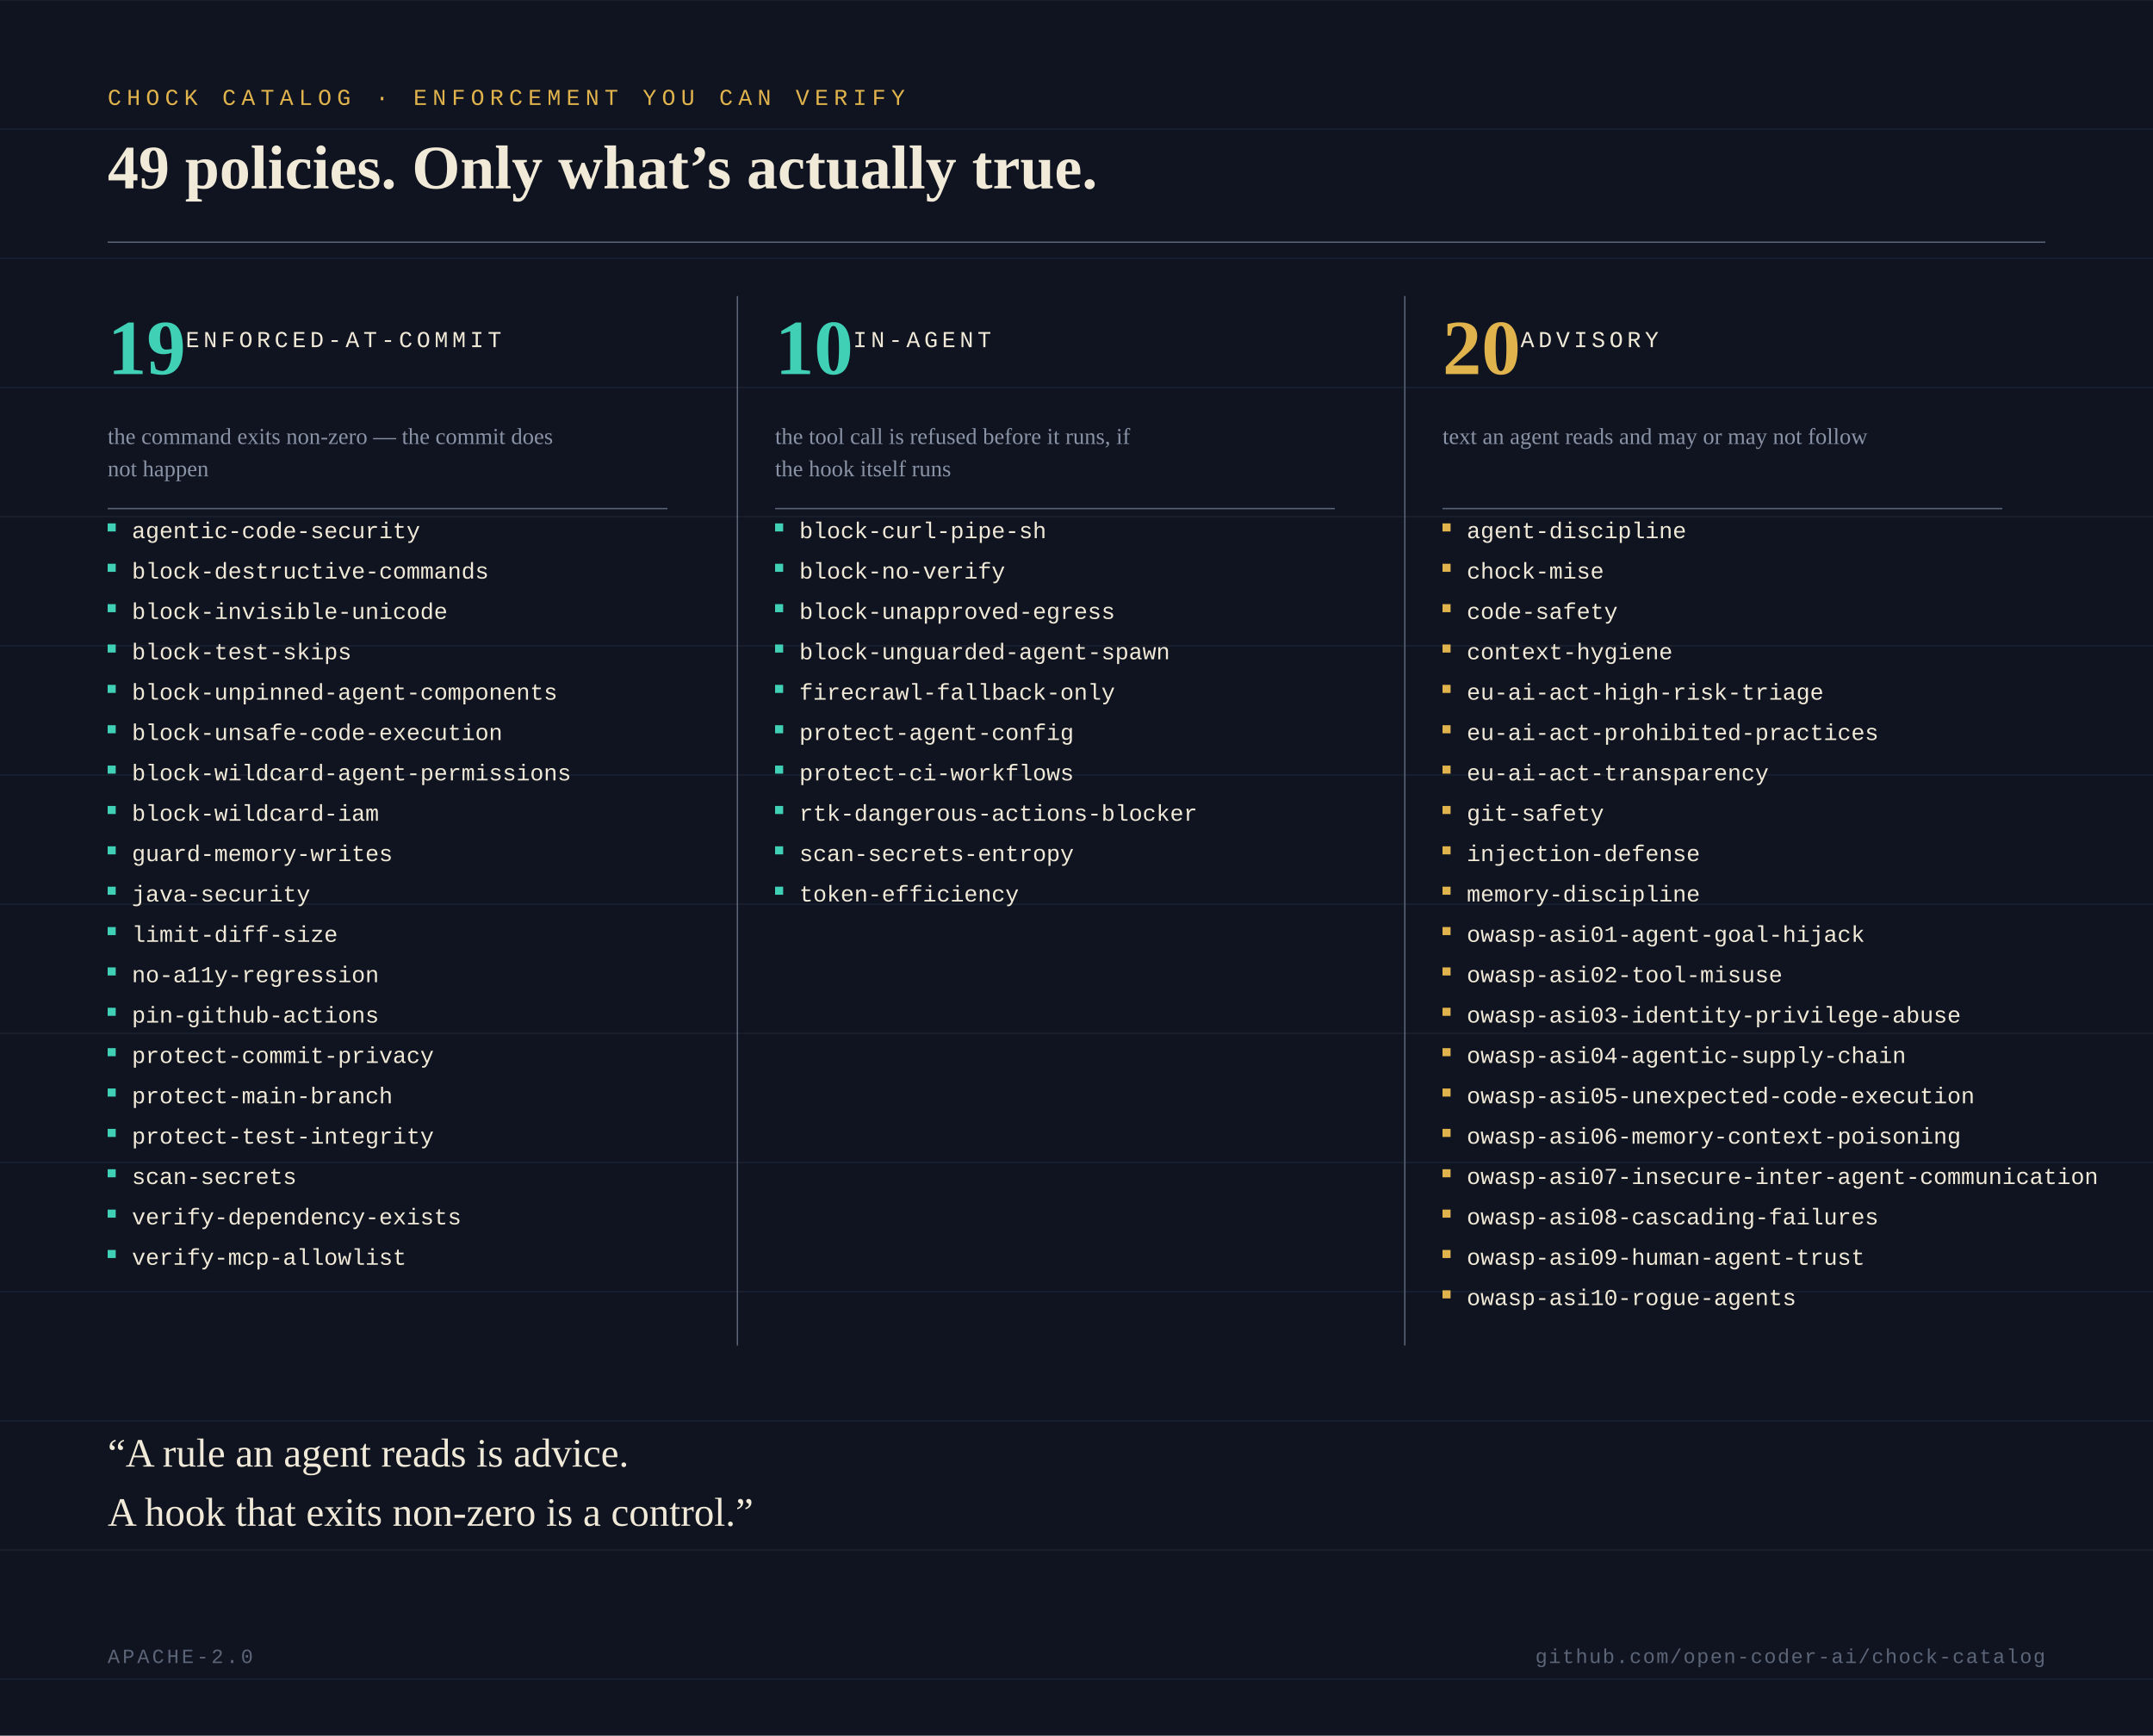
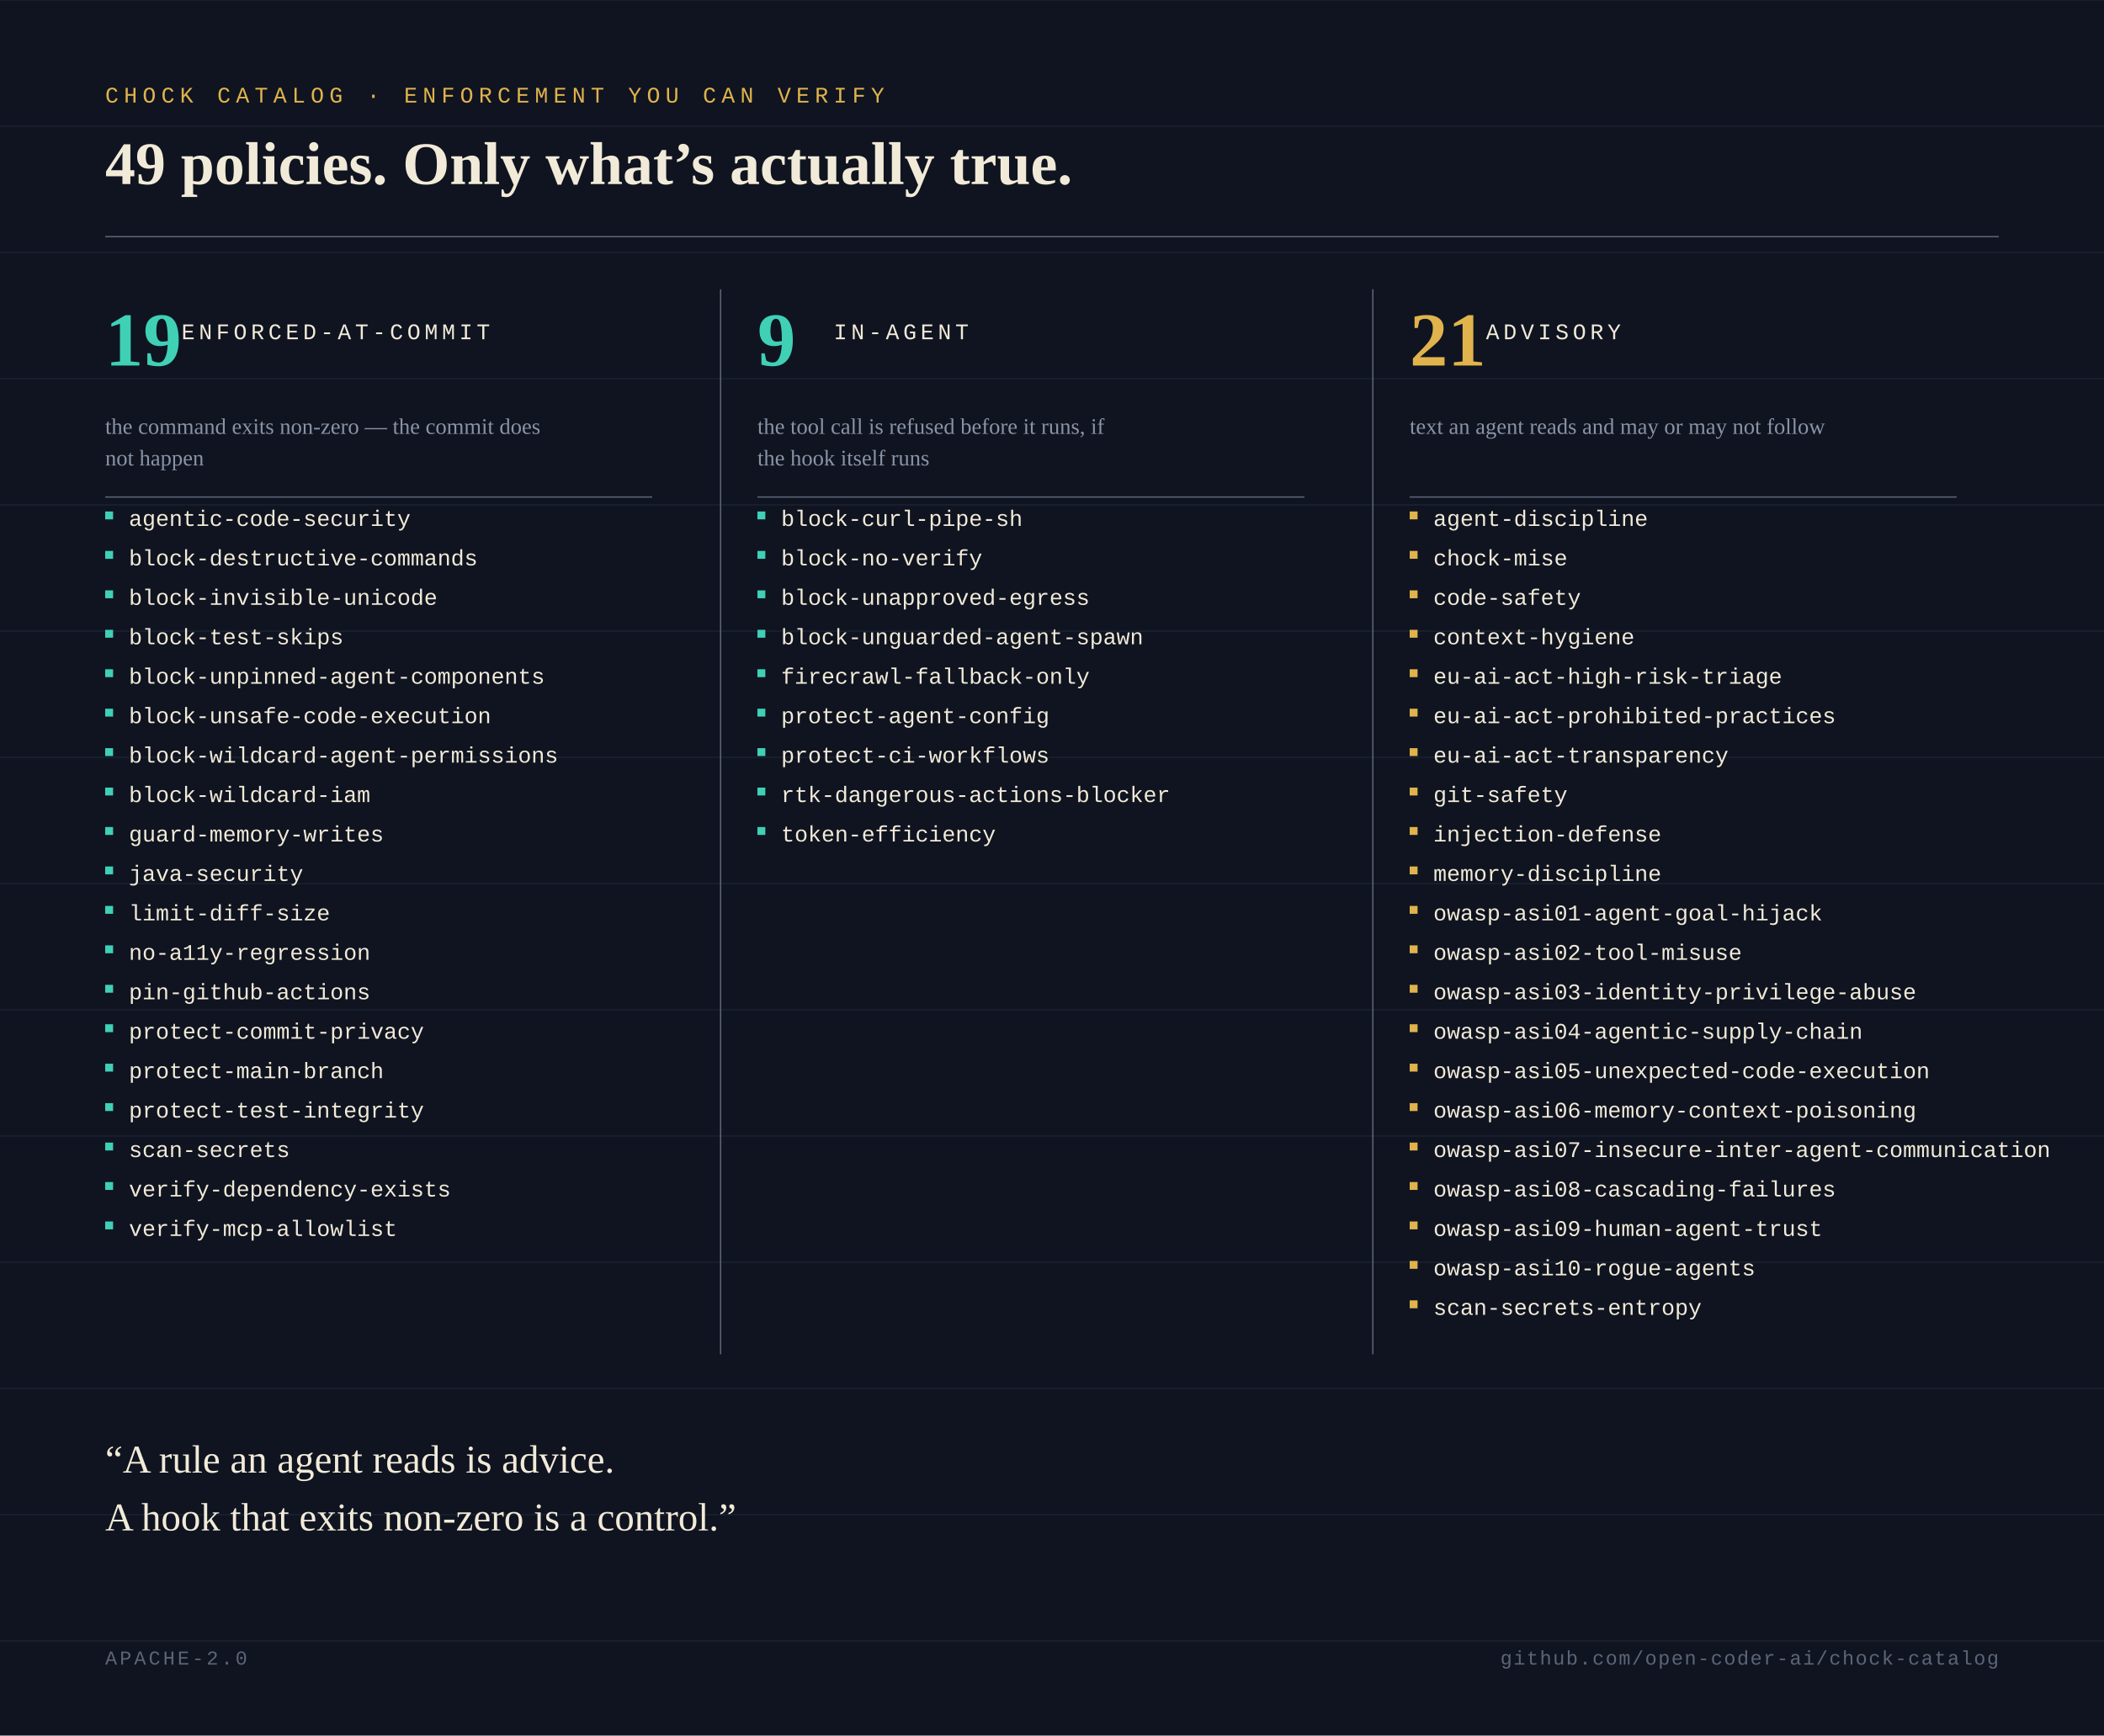
- <svg xmlns="http://www.w3.org/2000/svg" viewBox="0 0 1600 1290" width="1600" height="1290" role="img" aria-label="49 policies: 19 enforced-at-commit, 10 in-agent, 20 advisory">
-   <rect width="1600" height="1290" fill="#0f1420" />
+ <svg xmlns="http://www.w3.org/2000/svg" viewBox="0 0 1600 1320" width="1600" height="1320" role="img" aria-label="49 policies: 19 enforced-at-commit, 9 in-agent, 21 advisory">
+   <rect width="1600" height="1320" fill="#0f1420" />
  <line x1="0" y1="0" x2="1600" y2="0" stroke="#1a2130" stroke-width="1" />
  <line x1="0" y1="96" x2="1600" y2="96" stroke="#1a2130" stroke-width="1" />
  <line x1="0" y1="192" x2="1600" y2="192" stroke="#1a2130" stroke-width="1" />
  <line x1="0" y1="288" x2="1600" y2="288" stroke="#1a2130" stroke-width="1" />
  <line x1="0" y1="384" x2="1600" y2="384" stroke="#1a2130" stroke-width="1" />
  <line x1="0" y1="480" x2="1600" y2="480" stroke="#1a2130" stroke-width="1" />
  <line x1="0" y1="576" x2="1600" y2="576" stroke="#1a2130" stroke-width="1" />
  <line x1="0" y1="672" x2="1600" y2="672" stroke="#1a2130" stroke-width="1" />
  <line x1="0" y1="768" x2="1600" y2="768" stroke="#1a2130" stroke-width="1" />
  <line x1="0" y1="864" x2="1600" y2="864" stroke="#1a2130" stroke-width="1" />
  <line x1="0" y1="960" x2="1600" y2="960" stroke="#1a2130" stroke-width="1" />
  <line x1="0" y1="1056" x2="1600" y2="1056" stroke="#1a2130" stroke-width="1" />
  <line x1="0" y1="1152" x2="1600" y2="1152" stroke="#1a2130" stroke-width="1" />
  <line x1="0" y1="1248" x2="1600" y2="1248" stroke="#1a2130" stroke-width="1" />
  <text x="80" y="78" font-family="'Cascadia Code', Consolas, 'Courier New', monospace" font-size="17" letter-spacing="4" fill="#e0b34c">CHOCK CATALOG · ENFORCEMENT YOU CAN VERIFY</text>
  <text x="80" y="140" font-family="Georgia, 'Times New Roman', serif" font-size="46" font-weight="bold" fill="#f2ead8">49 policies. Only what’s actually true.</text>
  <line x1="80" y1="180" x2="1520" y2="180" stroke="#5c6577" stroke-width="1" />
  <text x="80" y="278" font-family="Georgia, 'Times New Roman', serif" font-size="58" font-weight="bold" fill="#3fd0b6">19</text>
  <text x="138" y="258" font-family="'Cascadia Code', Consolas, 'Courier New', monospace" font-size="17" letter-spacing="3" fill="#f2ead8">ENFORCED-AT-COMMIT</text>
  <text x="80" y="330" font-family="Georgia, 'Times New Roman', serif" font-size="17" fill="#8a93a6">the command exits non-zero — the commit does</text>
  <text x="80" y="354" font-family="Georgia, 'Times New Roman', serif" font-size="17" fill="#8a93a6">not happen</text>
  <line x1="80" y1="378" x2="496" y2="378" stroke="#5c6577" stroke-width="1" />
  <rect x="80" y="389" width="6" height="6" fill="#3fd0b6" />
  <text x="98" y="400" font-family="'Cascadia Code', Consolas, 'Courier New', monospace" font-size="17" fill="#f2ead8">agentic-code-security</text>
  <rect x="80" y="419" width="6" height="6" fill="#3fd0b6" />
  <text x="98" y="430" font-family="'Cascadia Code', Consolas, 'Courier New', monospace" font-size="17" fill="#f2ead8">block-destructive-commands</text>
  <rect x="80" y="449" width="6" height="6" fill="#3fd0b6" />
  <text x="98" y="460" font-family="'Cascadia Code', Consolas, 'Courier New', monospace" font-size="17" fill="#f2ead8">block-invisible-unicode</text>
  <rect x="80" y="479" width="6" height="6" fill="#3fd0b6" />
  <text x="98" y="490" font-family="'Cascadia Code', Consolas, 'Courier New', monospace" font-size="17" fill="#f2ead8">block-test-skips</text>
  <rect x="80" y="509" width="6" height="6" fill="#3fd0b6" />
  <text x="98" y="520" font-family="'Cascadia Code', Consolas, 'Courier New', monospace" font-size="17" fill="#f2ead8">block-unpinned-agent-components</text>
  <rect x="80" y="539" width="6" height="6" fill="#3fd0b6" />
  <text x="98" y="550" font-family="'Cascadia Code', Consolas, 'Courier New', monospace" font-size="17" fill="#f2ead8">block-unsafe-code-execution</text>
  <rect x="80" y="569" width="6" height="6" fill="#3fd0b6" />
  <text x="98" y="580" font-family="'Cascadia Code', Consolas, 'Courier New', monospace" font-size="17" fill="#f2ead8">block-wildcard-agent-permissions</text>
  <rect x="80" y="599" width="6" height="6" fill="#3fd0b6" />
  <text x="98" y="610" font-family="'Cascadia Code', Consolas, 'Courier New', monospace" font-size="17" fill="#f2ead8">block-wildcard-iam</text>
  <rect x="80" y="629" width="6" height="6" fill="#3fd0b6" />
  <text x="98" y="640" font-family="'Cascadia Code', Consolas, 'Courier New', monospace" font-size="17" fill="#f2ead8">guard-memory-writes</text>
  <rect x="80" y="659" width="6" height="6" fill="#3fd0b6" />
  <text x="98" y="670" font-family="'Cascadia Code', Consolas, 'Courier New', monospace" font-size="17" fill="#f2ead8">java-security</text>
  <rect x="80" y="689" width="6" height="6" fill="#3fd0b6" />
  <text x="98" y="700" font-family="'Cascadia Code', Consolas, 'Courier New', monospace" font-size="17" fill="#f2ead8">limit-diff-size</text>
  <rect x="80" y="719" width="6" height="6" fill="#3fd0b6" />
  <text x="98" y="730" font-family="'Cascadia Code', Consolas, 'Courier New', monospace" font-size="17" fill="#f2ead8">no-a11y-regression</text>
  <rect x="80" y="749" width="6" height="6" fill="#3fd0b6" />
  <text x="98" y="760" font-family="'Cascadia Code', Consolas, 'Courier New', monospace" font-size="17" fill="#f2ead8">pin-github-actions</text>
  <rect x="80" y="779" width="6" height="6" fill="#3fd0b6" />
  <text x="98" y="790" font-family="'Cascadia Code', Consolas, 'Courier New', monospace" font-size="17" fill="#f2ead8">protect-commit-privacy</text>
  <rect x="80" y="809" width="6" height="6" fill="#3fd0b6" />
  <text x="98" y="820" font-family="'Cascadia Code', Consolas, 'Courier New', monospace" font-size="17" fill="#f2ead8">protect-main-branch</text>
  <rect x="80" y="839" width="6" height="6" fill="#3fd0b6" />
  <text x="98" y="850" font-family="'Cascadia Code', Consolas, 'Courier New', monospace" font-size="17" fill="#f2ead8">protect-test-integrity</text>
  <rect x="80" y="869" width="6" height="6" fill="#3fd0b6" />
  <text x="98" y="880" font-family="'Cascadia Code', Consolas, 'Courier New', monospace" font-size="17" fill="#f2ead8">scan-secrets</text>
  <rect x="80" y="899" width="6" height="6" fill="#3fd0b6" />
  <text x="98" y="910" font-family="'Cascadia Code', Consolas, 'Courier New', monospace" font-size="17" fill="#f2ead8">verify-dependency-exists</text>
  <rect x="80" y="929" width="6" height="6" fill="#3fd0b6" />
  <text x="98" y="940" font-family="'Cascadia Code', Consolas, 'Courier New', monospace" font-size="17" fill="#f2ead8">verify-mcp-allowlist</text>
-   <line x1="548" y1="220" x2="548" y2="1000" stroke="#5c6577" stroke-width="1" />
-   <text x="576" y="278" font-family="Georgia, 'Times New Roman', serif" font-size="58" font-weight="bold" fill="#3fd0b6">10</text>
+   <line x1="548" y1="220" x2="548" y2="1030" stroke="#5c6577" stroke-width="1" />
+   <text x="576" y="278" font-family="Georgia, 'Times New Roman', serif" font-size="58" font-weight="bold" fill="#3fd0b6">9</text>
  <text x="634" y="258" font-family="'Cascadia Code', Consolas, 'Courier New', monospace" font-size="17" letter-spacing="3" fill="#f2ead8">IN-AGENT</text>
  <text x="576" y="330" font-family="Georgia, 'Times New Roman', serif" font-size="17" fill="#8a93a6">the tool call is refused before it runs, if</text>
  <text x="576" y="354" font-family="Georgia, 'Times New Roman', serif" font-size="17" fill="#8a93a6">the hook itself runs</text>
  <line x1="576" y1="378" x2="992" y2="378" stroke="#5c6577" stroke-width="1" />
  <rect x="576" y="389" width="6" height="6" fill="#3fd0b6" />
  <text x="594" y="400" font-family="'Cascadia Code', Consolas, 'Courier New', monospace" font-size="17" fill="#f2ead8">block-curl-pipe-sh</text>
  <rect x="576" y="419" width="6" height="6" fill="#3fd0b6" />
  <text x="594" y="430" font-family="'Cascadia Code', Consolas, 'Courier New', monospace" font-size="17" fill="#f2ead8">block-no-verify</text>
  <rect x="576" y="449" width="6" height="6" fill="#3fd0b6" />
  <text x="594" y="460" font-family="'Cascadia Code', Consolas, 'Courier New', monospace" font-size="17" fill="#f2ead8">block-unapproved-egress</text>
  <rect x="576" y="479" width="6" height="6" fill="#3fd0b6" />
  <text x="594" y="490" font-family="'Cascadia Code', Consolas, 'Courier New', monospace" font-size="17" fill="#f2ead8">block-unguarded-agent-spawn</text>
  <rect x="576" y="509" width="6" height="6" fill="#3fd0b6" />
  <text x="594" y="520" font-family="'Cascadia Code', Consolas, 'Courier New', monospace" font-size="17" fill="#f2ead8">firecrawl-fallback-only</text>
  <rect x="576" y="539" width="6" height="6" fill="#3fd0b6" />
  <text x="594" y="550" font-family="'Cascadia Code', Consolas, 'Courier New', monospace" font-size="17" fill="#f2ead8">protect-agent-config</text>
  <rect x="576" y="569" width="6" height="6" fill="#3fd0b6" />
  <text x="594" y="580" font-family="'Cascadia Code', Consolas, 'Courier New', monospace" font-size="17" fill="#f2ead8">protect-ci-workflows</text>
  <rect x="576" y="599" width="6" height="6" fill="#3fd0b6" />
  <text x="594" y="610" font-family="'Cascadia Code', Consolas, 'Courier New', monospace" font-size="17" fill="#f2ead8">rtk-dangerous-actions-blocker</text>
  <rect x="576" y="629" width="6" height="6" fill="#3fd0b6" />
-   <text x="594" y="640" font-family="'Cascadia Code', Consolas, 'Courier New', monospace" font-size="17" fill="#f2ead8">scan-secrets-entropy</text>
-   <rect x="576" y="659" width="6" height="6" fill="#3fd0b6" />
-   <text x="594" y="670" font-family="'Cascadia Code', Consolas, 'Courier New', monospace" font-size="17" fill="#f2ead8">token-efficiency</text>
-   <line x1="1044" y1="220" x2="1044" y2="1000" stroke="#5c6577" stroke-width="1" />
-   <text x="1072" y="278" font-family="Georgia, 'Times New Roman', serif" font-size="58" font-weight="bold" fill="#e0b34c">20</text>
+   <text x="594" y="640" font-family="'Cascadia Code', Consolas, 'Courier New', monospace" font-size="17" fill="#f2ead8">token-efficiency</text>
+   <line x1="1044" y1="220" x2="1044" y2="1030" stroke="#5c6577" stroke-width="1" />
+   <text x="1072" y="278" font-family="Georgia, 'Times New Roman', serif" font-size="58" font-weight="bold" fill="#e0b34c">21</text>
  <text x="1130" y="258" font-family="'Cascadia Code', Consolas, 'Courier New', monospace" font-size="17" letter-spacing="3" fill="#f2ead8">ADVISORY</text>
  <text x="1072" y="330" font-family="Georgia, 'Times New Roman', serif" font-size="17" fill="#8a93a6">text an agent reads and may or may not follow</text>
  <line x1="1072" y1="378" x2="1488" y2="378" stroke="#5c6577" stroke-width="1" />
  <rect x="1072" y="389" width="6" height="6" fill="#e0b34c" />
  <text x="1090" y="400" font-family="'Cascadia Code', Consolas, 'Courier New', monospace" font-size="17" fill="#f2ead8">agent-discipline</text>
  <rect x="1072" y="419" width="6" height="6" fill="#e0b34c" />
  <text x="1090" y="430" font-family="'Cascadia Code', Consolas, 'Courier New', monospace" font-size="17" fill="#f2ead8">chock-mise</text>
  <rect x="1072" y="449" width="6" height="6" fill="#e0b34c" />
  <text x="1090" y="460" font-family="'Cascadia Code', Consolas, 'Courier New', monospace" font-size="17" fill="#f2ead8">code-safety</text>
  <rect x="1072" y="479" width="6" height="6" fill="#e0b34c" />
  <text x="1090" y="490" font-family="'Cascadia Code', Consolas, 'Courier New', monospace" font-size="17" fill="#f2ead8">context-hygiene</text>
  <rect x="1072" y="509" width="6" height="6" fill="#e0b34c" />
  <text x="1090" y="520" font-family="'Cascadia Code', Consolas, 'Courier New', monospace" font-size="17" fill="#f2ead8">eu-ai-act-high-risk-triage</text>
  <rect x="1072" y="539" width="6" height="6" fill="#e0b34c" />
  <text x="1090" y="550" font-family="'Cascadia Code', Consolas, 'Courier New', monospace" font-size="17" fill="#f2ead8">eu-ai-act-prohibited-practices</text>
  <rect x="1072" y="569" width="6" height="6" fill="#e0b34c" />
  <text x="1090" y="580" font-family="'Cascadia Code', Consolas, 'Courier New', monospace" font-size="17" fill="#f2ead8">eu-ai-act-transparency</text>
  <rect x="1072" y="599" width="6" height="6" fill="#e0b34c" />
  <text x="1090" y="610" font-family="'Cascadia Code', Consolas, 'Courier New', monospace" font-size="17" fill="#f2ead8">git-safety</text>
  <rect x="1072" y="629" width="6" height="6" fill="#e0b34c" />
  <text x="1090" y="640" font-family="'Cascadia Code', Consolas, 'Courier New', monospace" font-size="17" fill="#f2ead8">injection-defense</text>
  <rect x="1072" y="659" width="6" height="6" fill="#e0b34c" />
  <text x="1090" y="670" font-family="'Cascadia Code', Consolas, 'Courier New', monospace" font-size="17" fill="#f2ead8">memory-discipline</text>
  <rect x="1072" y="689" width="6" height="6" fill="#e0b34c" />
  <text x="1090" y="700" font-family="'Cascadia Code', Consolas, 'Courier New', monospace" font-size="17" fill="#f2ead8">owasp-asi01-agent-goal-hijack</text>
  <rect x="1072" y="719" width="6" height="6" fill="#e0b34c" />
  <text x="1090" y="730" font-family="'Cascadia Code', Consolas, 'Courier New', monospace" font-size="17" fill="#f2ead8">owasp-asi02-tool-misuse</text>
  <rect x="1072" y="749" width="6" height="6" fill="#e0b34c" />
  <text x="1090" y="760" font-family="'Cascadia Code', Consolas, 'Courier New', monospace" font-size="17" fill="#f2ead8">owasp-asi03-identity-privilege-abuse</text>
  <rect x="1072" y="779" width="6" height="6" fill="#e0b34c" />
  <text x="1090" y="790" font-family="'Cascadia Code', Consolas, 'Courier New', monospace" font-size="17" fill="#f2ead8">owasp-asi04-agentic-supply-chain</text>
  <rect x="1072" y="809" width="6" height="6" fill="#e0b34c" />
  <text x="1090" y="820" font-family="'Cascadia Code', Consolas, 'Courier New', monospace" font-size="17" fill="#f2ead8">owasp-asi05-unexpected-code-execution</text>
  <rect x="1072" y="839" width="6" height="6" fill="#e0b34c" />
  <text x="1090" y="850" font-family="'Cascadia Code', Consolas, 'Courier New', monospace" font-size="17" fill="#f2ead8">owasp-asi06-memory-context-poisoning</text>
  <rect x="1072" y="869" width="6" height="6" fill="#e0b34c" />
  <text x="1090" y="880" font-family="'Cascadia Code', Consolas, 'Courier New', monospace" font-size="17" fill="#f2ead8">owasp-asi07-insecure-inter-agent-communication</text>
  <rect x="1072" y="899" width="6" height="6" fill="#e0b34c" />
  <text x="1090" y="910" font-family="'Cascadia Code', Consolas, 'Courier New', monospace" font-size="17" fill="#f2ead8">owasp-asi08-cascading-failures</text>
  <rect x="1072" y="929" width="6" height="6" fill="#e0b34c" />
  <text x="1090" y="940" font-family="'Cascadia Code', Consolas, 'Courier New', monospace" font-size="17" fill="#f2ead8">owasp-asi09-human-agent-trust</text>
  <rect x="1072" y="959" width="6" height="6" fill="#e0b34c" />
  <text x="1090" y="970" font-family="'Cascadia Code', Consolas, 'Courier New', monospace" font-size="17" fill="#f2ead8">owasp-asi10-rogue-agents</text>
-   <text x="80" y="1090" font-family="Georgia, 'Times New Roman', serif" font-size="30" fill="#f2ead8">“A rule an agent reads is advice.</text>
-   <text x="80" y="1134" font-family="Georgia, 'Times New Roman', serif" font-size="30" fill="#f2ead8">A hook that exits non-zero is a control.”</text>
-   <text x="80" y="1236" font-family="'Cascadia Code', Consolas, 'Courier New', monospace" font-size="15" letter-spacing="2" fill="#5c6577">APACHE-2.0</text>
-   <text x="1520" y="1236" text-anchor="end" font-family="'Cascadia Code', Consolas, 'Courier New', monospace" font-size="15" letter-spacing="1" fill="#5c6577">github.com/open-coder-ai/chock-catalog</text>
+   <rect x="1072" y="989" width="6" height="6" fill="#e0b34c" />
+   <text x="1090" y="1000" font-family="'Cascadia Code', Consolas, 'Courier New', monospace" font-size="17" fill="#f2ead8">scan-secrets-entropy</text>
+   <text x="80" y="1120" font-family="Georgia, 'Times New Roman', serif" font-size="30" fill="#f2ead8">“A rule an agent reads is advice.</text>
+   <text x="80" y="1164" font-family="Georgia, 'Times New Roman', serif" font-size="30" fill="#f2ead8">A hook that exits non-zero is a control.”</text>
+   <text x="80" y="1266" font-family="'Cascadia Code', Consolas, 'Courier New', monospace" font-size="15" letter-spacing="2" fill="#5c6577">APACHE-2.0</text>
+   <text x="1520" y="1266" text-anchor="end" font-family="'Cascadia Code', Consolas, 'Courier New', monospace" font-size="15" letter-spacing="1" fill="#5c6577">github.com/open-coder-ai/chock-catalog</text>
</svg>
